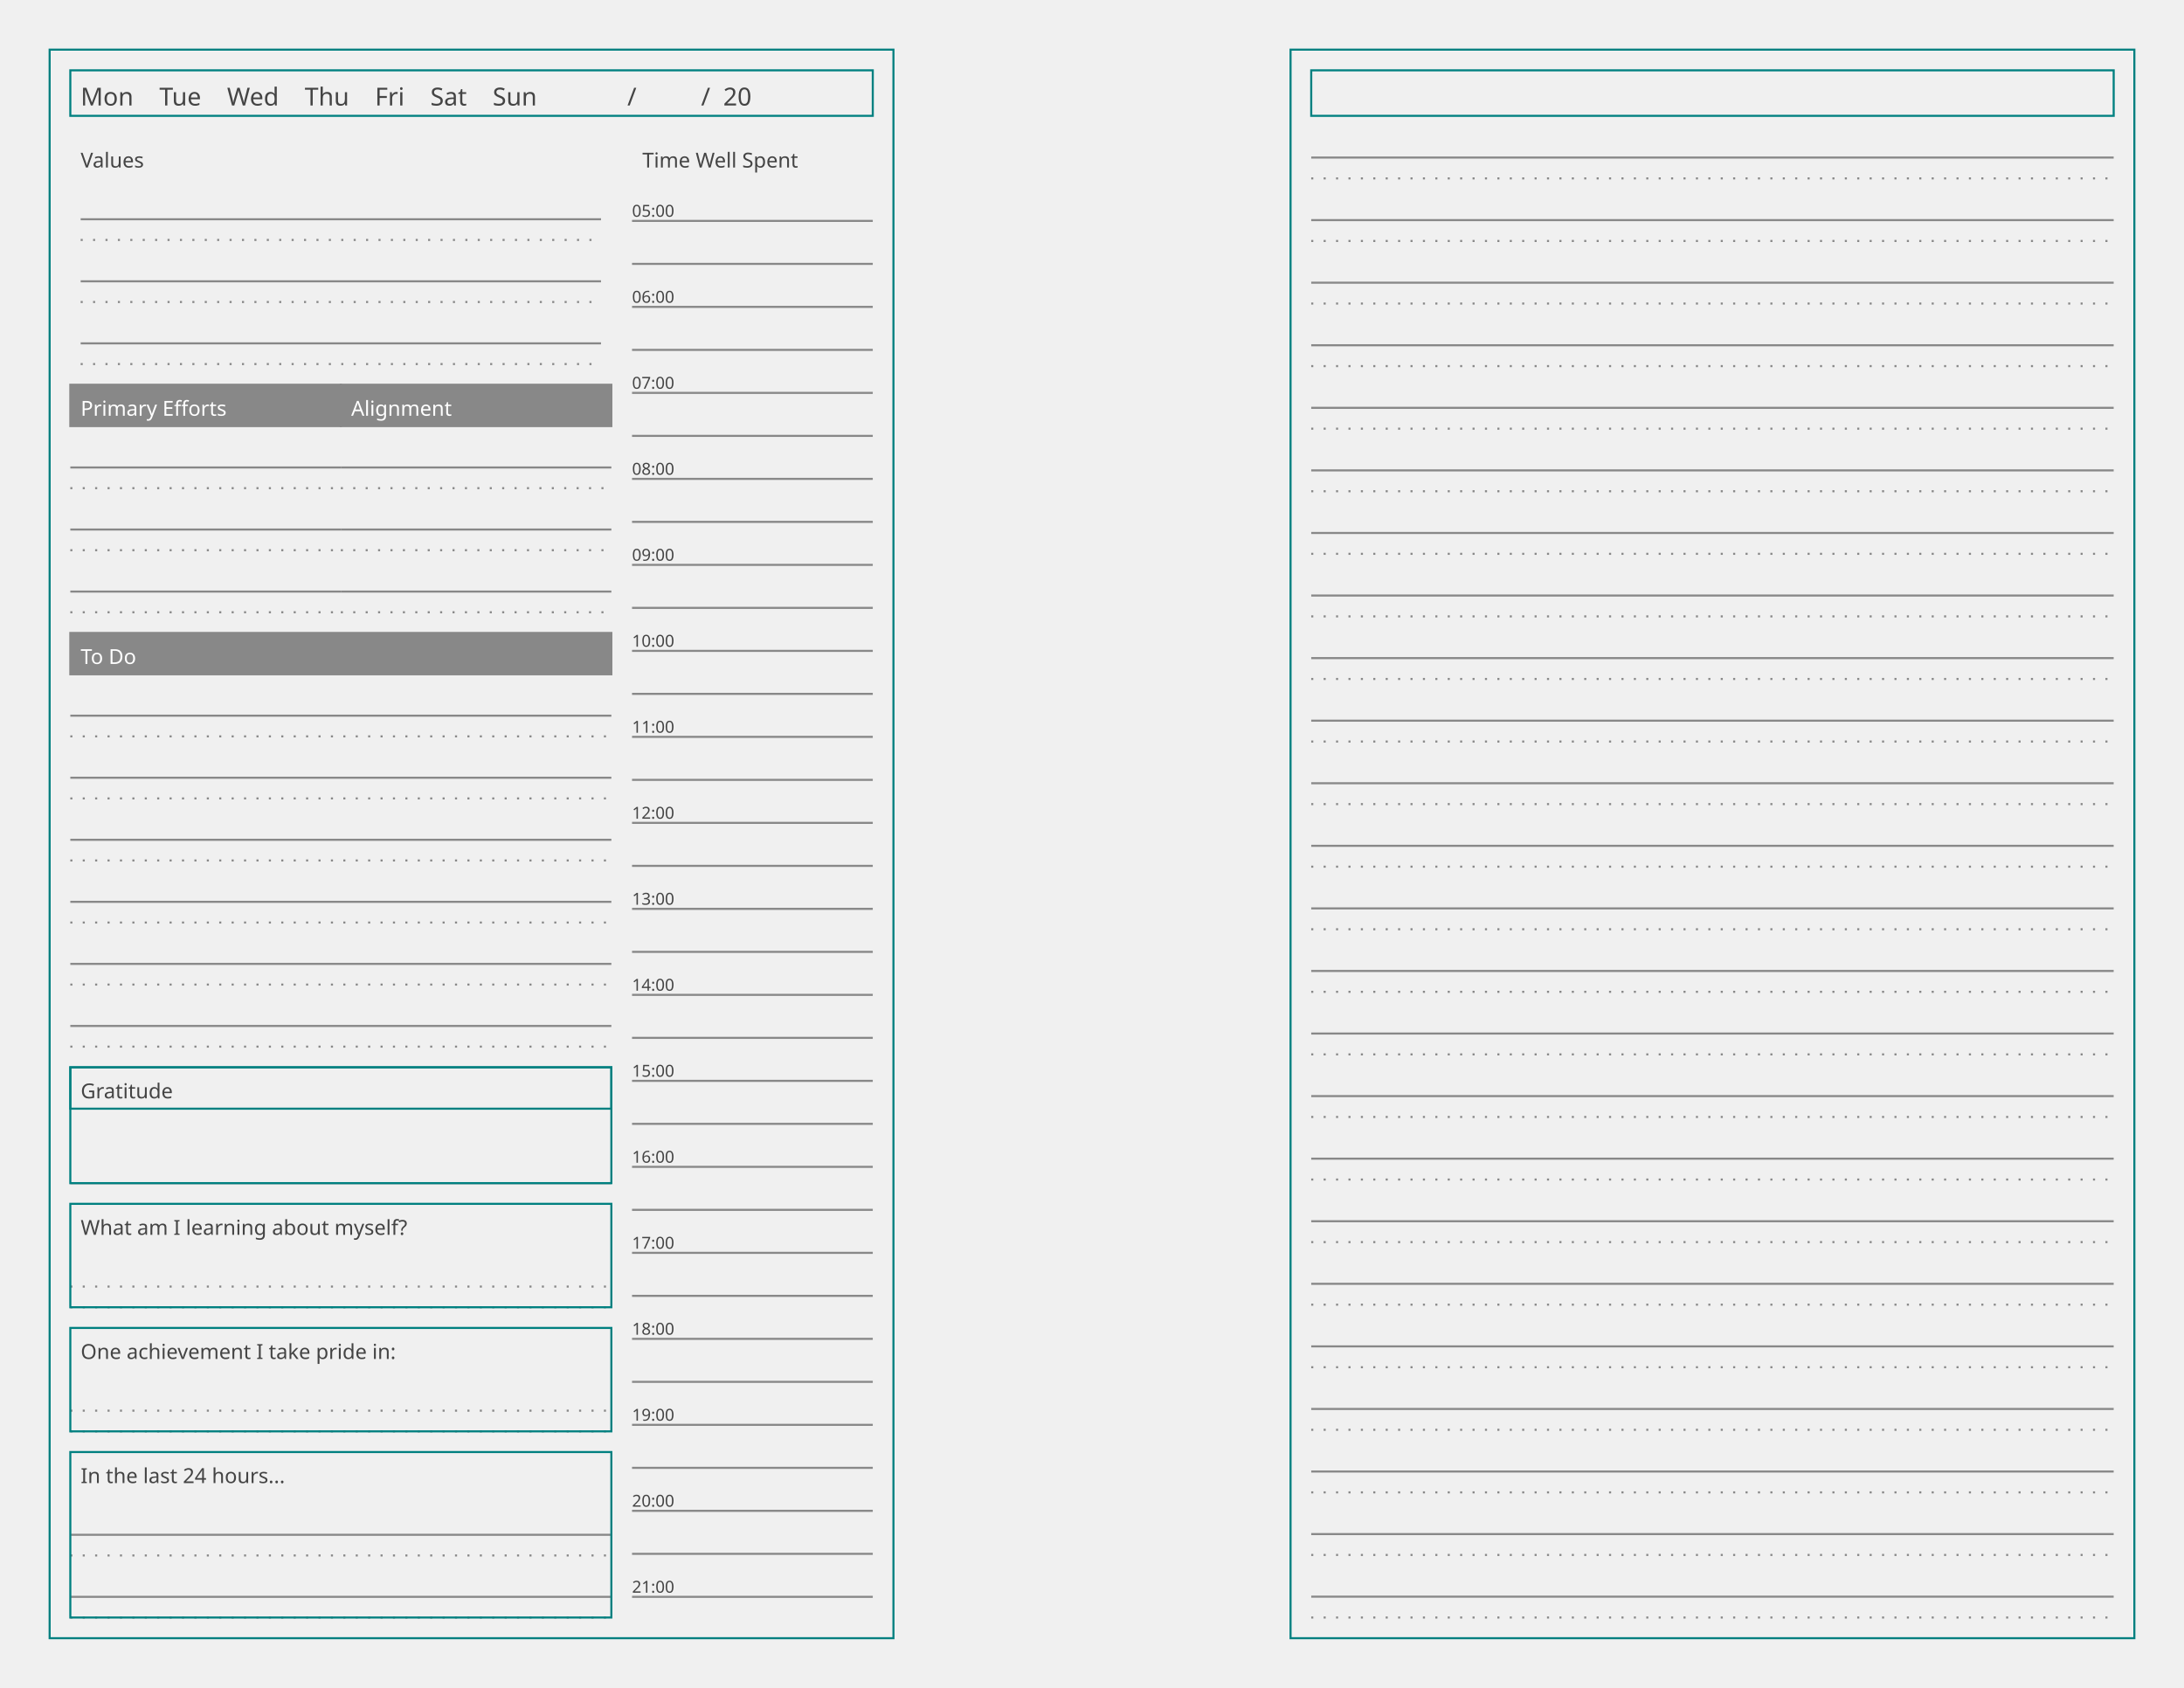
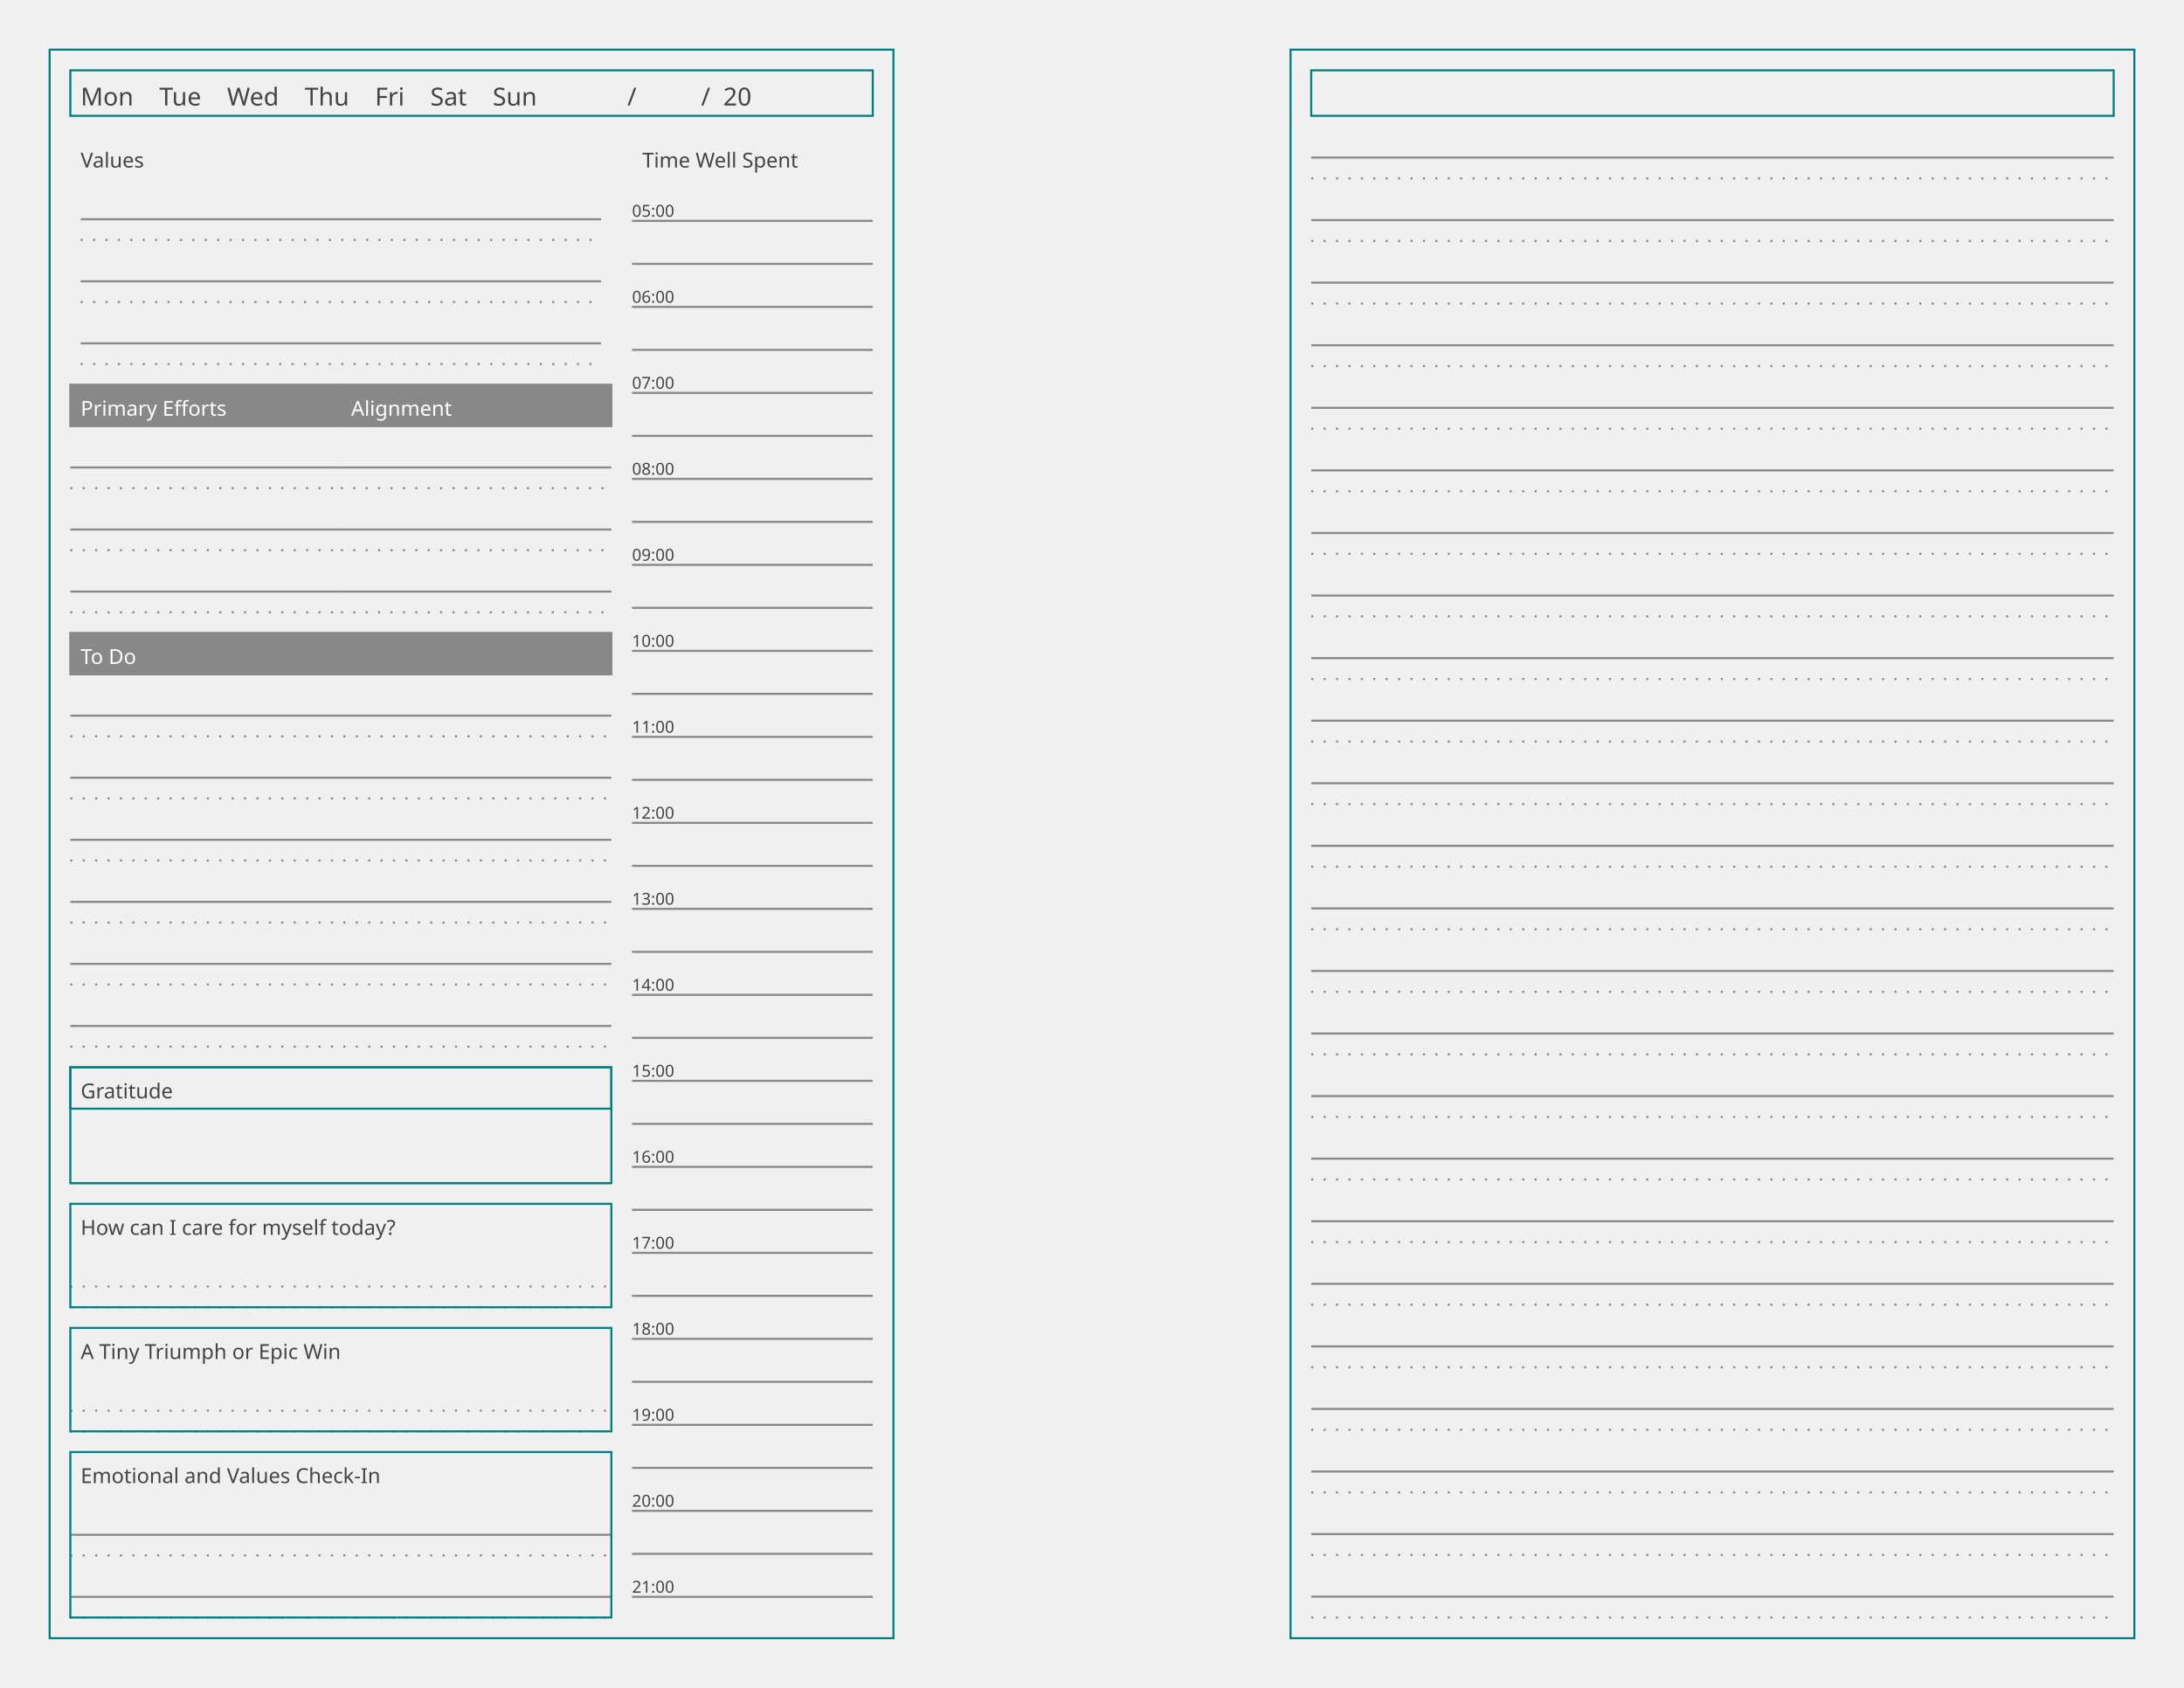
<svg xmlns="http://www.w3.org/2000/svg" baseProfile="tiny" height="8.5in" version="1.2" width="11in">
  <defs />
  <g transform="translate(24.0, 24.0)">
    <rect fill="none" height="768.0" stroke="#008080" width="408.0" x="0" y="0" />
    <g transform="translate(10, 10)">
      <rect fill="none" height="22" stroke="#008080" stroke-width="1" width="388.0" x="0" y="0" />
      <text alignment-baseline="text-after-edge" fill="#444444" font-family="Trebuchet MS" font-size="12" text-anchor="start" transform="translate(5,17)">Mon    Tue    Wed    Thu    Fri    Sat    Sun              /          /  20          </text>
    </g>
    <g transform="translate(10, 32)">
      <g transform="translate(0,10)">
        <g>
          <g transform="translate(0,0)">
            <text alignment-baseline="text-after-edge" fill="#444444" font-family="Ubuntu Mono" font-size="10" text-anchor="start" transform="translate(5,15)">Values</text>
          </g>
          <g transform="translate(0,20)">
            <g>
              <line stroke="#888888" stroke-dasharray="1,5" stroke-width="1" transform="translate(5,30.0)" x1="0" x2="251.6" y1="0" y2="0" />
              <line stroke="#888888" stroke-dasharray="1,5" stroke-width="1" transform="translate(5,60.0)" x1="0" x2="251.6" y1="0" y2="0" />
              <line stroke="#888888" stroke-dasharray="1,5" stroke-width="1" transform="translate(5,90.0)" x1="0" x2="251.6" y1="0" y2="0" />
            </g>
            <g>
              <line stroke="#888888" stroke-dasharray="1,0" stroke-width="1" transform="translate(5,20.0)" x1="0" x2="251.6" y1="0" y2="0" />
              <line stroke="#888888" stroke-dasharray="1,0" stroke-width="1" transform="translate(5,50.0)" x1="0" x2="251.6" y1="0" y2="0" />
              <line stroke="#888888" stroke-dasharray="1,0" stroke-width="1" transform="translate(5,80.0)" x1="0" x2="251.6" y1="0" y2="0" />
            </g>
          </g>
        </g>
      </g>
      <g transform="translate(0,130)">
        <g>
          <g transform="translate(0,0)">
            <g>
              <g transform="translate(0,0)">
                <rect fill="#888888" height="20" stroke="#888888" stroke-width="1" width="130.8" x="0" y="0" />
                <text alignment-baseline="text-after-edge" fill="#ffffff" font-family="Trebuchet MS" font-size="10" text-anchor="start" transform="translate(5,15)">Primary Efforts</text>
              </g>
              <g transform="translate(0,20)">
                <g>
                  <line stroke="#888888" stroke-dasharray="1,5" stroke-width="1" transform="translate(0,30.0)" x1="0" x2="130.8" y1="0" y2="0" />
                  <line stroke="#888888" stroke-dasharray="1,5" stroke-width="1" transform="translate(0,60.0)" x1="0" x2="130.8" y1="0" y2="0" />
                  <line stroke="#888888" stroke-dasharray="1,5" stroke-width="1" transform="translate(0,90.0)" x1="0" x2="130.8" y1="0" y2="0" />
                </g>
                <g>
                  <line stroke="#888888" stroke-dasharray="1,0" stroke-width="1" transform="translate(0,20.0)" x1="0" x2="130.8" y1="0" y2="0" />
                  <line stroke="#888888" stroke-dasharray="1,0" stroke-width="1" transform="translate(0,50.0)" x1="0" x2="130.8" y1="0" y2="0" />
                  <line stroke="#888888" stroke-dasharray="1,0" stroke-width="1" transform="translate(0,80.0)" x1="0" x2="130.8" y1="0" y2="0" />
                </g>
              </g>
            </g>
          </g>
          <g transform="translate(130.8,0)">
            <g>
              <g transform="translate(0,0)">
                <rect fill="#888888" height="20" stroke="#888888" stroke-width="1" width="130.8" x="0" y="0" />
                <text alignment-baseline="text-after-edge" fill="#ffffff" font-family="Trebuchet MS" font-size="10" text-anchor="start" transform="translate(5,15)">Alignment</text>
              </g>
              <g transform="translate(0,20)">
                <g>
                  <line stroke="#888888" stroke-dasharray="1,5" stroke-width="1" transform="translate(0,30.0)" x1="0" x2="130.8" y1="0" y2="0" />
                  <line stroke="#888888" stroke-dasharray="1,5" stroke-width="1" transform="translate(0,60.0)" x1="0" x2="130.8" y1="0" y2="0" />
                  <line stroke="#888888" stroke-dasharray="1,5" stroke-width="1" transform="translate(0,90.0)" x1="0" x2="130.8" y1="0" y2="0" />
                </g>
                <g>
                  <line stroke="#888888" stroke-dasharray="1,0" stroke-width="1" transform="translate(0,20.0)" x1="0" x2="130.8" y1="0" y2="0" />
                  <line stroke="#888888" stroke-dasharray="1,0" stroke-width="1" transform="translate(0,50.0)" x1="0" x2="130.8" y1="0" y2="0" />
                  <line stroke="#888888" stroke-dasharray="1,0" stroke-width="1" transform="translate(0,80.0)" x1="0" x2="130.8" y1="0" y2="0" />
                </g>
              </g>
            </g>
          </g>
        </g>
      </g>
      <g transform="translate(0,250)">
        <g>
          <g transform="translate(0,0)">
            <rect fill="#888888" height="20" stroke="#888888" stroke-width="1" width="261.6" x="0" y="0" />
            <text alignment-baseline="text-after-edge" fill="#ffffff" font-family="Ubuntu Mono" font-size="10" text-anchor="start" transform="translate(5,15)">To Do</text>
          </g>
          <g transform="translate(0,20)">
            <g>
              <line stroke="#888888" stroke-dasharray="1,5" stroke-width="1" transform="translate(0,30.0)" x1="0" x2="261.6" y1="0" y2="0" />
              <line stroke="#888888" stroke-dasharray="1,5" stroke-width="1" transform="translate(0,60.0)" x1="0" x2="261.6" y1="0" y2="0" />
              <line stroke="#888888" stroke-dasharray="1,5" stroke-width="1" transform="translate(0,90.0)" x1="0" x2="261.6" y1="0" y2="0" />
              <line stroke="#888888" stroke-dasharray="1,5" stroke-width="1" transform="translate(0,120.0)" x1="0" x2="261.6" y1="0" y2="0" />
              <line stroke="#888888" stroke-dasharray="1,5" stroke-width="1" transform="translate(0,150.0)" x1="0" x2="261.6" y1="0" y2="0" />
              <line stroke="#888888" stroke-dasharray="1,5" stroke-width="1" transform="translate(0,180.0)" x1="0" x2="261.6" y1="0" y2="0" />
            </g>
            <g>
              <line stroke="#888888" stroke-dasharray="1,0" stroke-width="1" transform="translate(0,20.0)" x1="0" x2="261.6" y1="0" y2="0" />
              <line stroke="#888888" stroke-dasharray="1,0" stroke-width="1" transform="translate(0,50.0)" x1="0" x2="261.6" y1="0" y2="0" />
              <line stroke="#888888" stroke-dasharray="1,0" stroke-width="1" transform="translate(0,80.0)" x1="0" x2="261.6" y1="0" y2="0" />
              <line stroke="#888888" stroke-dasharray="1,0" stroke-width="1" transform="translate(0,110.0)" x1="0" x2="261.6" y1="0" y2="0" />
              <line stroke="#888888" stroke-dasharray="1,0" stroke-width="1" transform="translate(0,140.0)" x1="0" x2="261.6" y1="0" y2="0" />
              <line stroke="#888888" stroke-dasharray="1,0" stroke-width="1" transform="translate(0,170.0)" x1="0" x2="261.6" y1="0" y2="0" />
            </g>
          </g>
        </g>
      </g>
      <g transform="translate(0,460)">
        <g>
          <g transform="translate(0,0)">
            <rect fill="none" height="20" stroke="#008080" stroke-width="1" width="261.6" x="0" y="0" />
            <text alignment-baseline="text-after-edge" fill="#444444" font-family="Trebuchet MS" font-size="10" text-anchor="start" transform="translate(5,15)">Gratitude</text>
          </g>
          <g transform="translate(0,20)">
            <line stroke="#888888" stroke-dasharray="1,0" stroke-width="1" transform="translate(0,36.0)" x1="0" x2="261.6" y1="0" y2="0" />
          </g>
        </g>
        <rect fill="none" height="56.0" stroke="#008080" stroke-width="1" width="261.6" x="0" y="0" />
      </g>
      <g transform="translate(0,526.0)">
        <g>
          <g transform="translate(0,0)">
-             <text alignment-baseline="text-after-edge" fill="#444444" font-family="Ubuntu Mono" font-size="10" text-anchor="start" transform="translate(5,15)">What am I learning about myself?</text>
+             <text alignment-baseline="text-after-edge" fill="#444444" font-family="Ubuntu Mono" font-size="10" text-anchor="start" transform="translate(5,15)">How can I care for myself today?</text>
          </g>
          <g transform="translate(0,20)">
            <g>
              <line stroke="#888888" stroke-dasharray="1,5" stroke-width="1" transform="translate(0,30.0)" x1="0" x2="261.6" y1="0" y2="0" />
            </g>
            <g>
              <line stroke="#888888" stroke-dasharray="1,5" stroke-width="1" transform="translate(0,20.0)" x1="0" x2="261.6" y1="0" y2="0" />
            </g>
          </g>
        </g>
        <rect fill="none" height="50" stroke="#008080" stroke-width="1" width="261.6" x="0" y="0" />
      </g>
      <g transform="translate(0,586.0)">
        <g>
          <g transform="translate(0,0)">
-             <text alignment-baseline="text-after-edge" fill="#444444" font-family="Ubuntu Mono" font-size="10" text-anchor="start" transform="translate(5,15)">One achievement I take pride in:</text>
+             <text alignment-baseline="text-after-edge" fill="#444444" font-family="Ubuntu Mono" font-size="10" text-anchor="start" transform="translate(5,15)">A Tiny Triumph or Epic Win</text>
          </g>
          <g transform="translate(0,20)">
            <g>
              <line stroke="#888888" stroke-dasharray="1,5" stroke-width="1" transform="translate(0,30.0)" x1="0" x2="261.6" y1="0" y2="0" />
            </g>
            <g>
              <line stroke="#888888" stroke-dasharray="1,5" stroke-width="1" transform="translate(0,20.0)" x1="0" x2="261.6" y1="0" y2="0" />
            </g>
          </g>
        </g>
        <rect fill="none" height="50" stroke="#008080" stroke-width="1" width="261.6" x="0" y="0" />
      </g>
      <g transform="translate(0,646.0)">
        <g>
          <g transform="translate(0,0)">
-             <text alignment-baseline="text-after-edge" fill="#444444" font-family="Ubuntu Mono" font-size="10" text-anchor="start" transform="translate(5,15)">In the last 24 hours...</text>
+             <text alignment-baseline="text-after-edge" fill="#444444" font-family="Ubuntu Mono" font-size="10" text-anchor="start" transform="translate(5,15)">Emotional and Values Check-In</text>
          </g>
          <g transform="translate(0,20)">
            <g>
              <line stroke="#888888" stroke-dasharray="1,5" stroke-width="1" transform="translate(0,30.0)" x1="0" x2="261.6" y1="0" y2="0" />
              <line stroke="#888888" stroke-dasharray="1,5" stroke-width="1" transform="translate(0,60.0)" x1="0" x2="261.6" y1="0" y2="0" />
            </g>
            <g>
              <line stroke="#888888" stroke-dasharray="1,0" stroke-width="1" transform="translate(0,20.0)" x1="0" x2="261.6" y1="0" y2="0" />
              <line stroke="#888888" stroke-dasharray="1,0" stroke-width="1" transform="translate(0,50.0)" x1="0" x2="261.6" y1="0" y2="0" />
            </g>
          </g>
        </g>
        <rect fill="none" height="80" stroke="#008080" stroke-width="1" width="261.6" x="0" y="0" />
      </g>
    </g>
    <g transform="translate(281.6,32)">
      <g>
        <rect fill="none" height="20" stroke="none" width="116.4" x="0" y="10" />
        <text alignment-baseline="text-after-edge" fill="#444444" font-family="Ubuntu Mono" font-size="10" text-anchor="start" x="5" y="25">Time Well Spent</text>
      </g>
      <g>
        <text alignment-baseline="text-after-edge" fill="#444444" font-family="Ubuntu Mono" font-size="8" text-anchor="start" x="0" y="48.788">05:00</text>
        <line stroke="#888888" x1="0" x2="116.4" y1="50.788" y2="50.788" />
        <line stroke="#888888" x1="0" x2="116.4" y1="71.576" y2="71.576" />
        <text alignment-baseline="text-after-edge" fill="#444444" font-family="Ubuntu Mono" font-size="8" text-anchor="start" x="0" y="90.364">06:00</text>
        <line stroke="#888888" x1="0" x2="116.4" y1="92.364" y2="92.364" />
        <line stroke="#888888" x1="0" x2="116.4" y1="113.152" y2="113.152" />
        <text alignment-baseline="text-after-edge" fill="#444444" font-family="Ubuntu Mono" font-size="8" text-anchor="start" x="0" y="131.939">07:00</text>
        <line stroke="#888888" x1="0" x2="116.4" y1="133.939" y2="133.939" />
        <line stroke="#888888" x1="0" x2="116.4" y1="154.727" y2="154.727" />
        <text alignment-baseline="text-after-edge" fill="#444444" font-family="Ubuntu Mono" font-size="8" text-anchor="start" x="0" y="173.515">08:00</text>
        <line stroke="#888888" x1="0" x2="116.4" y1="175.515" y2="175.515" />
        <line stroke="#888888" x1="0" x2="116.4" y1="196.303" y2="196.303" />
        <text alignment-baseline="text-after-edge" fill="#444444" font-family="Ubuntu Mono" font-size="8" text-anchor="start" x="0" y="215.091">09:00</text>
        <line stroke="#888888" x1="0" x2="116.4" y1="217.091" y2="217.091" />
        <line stroke="#888888" x1="0" x2="116.4" y1="237.879" y2="237.879" />
        <text alignment-baseline="text-after-edge" fill="#444444" font-family="Ubuntu Mono" font-size="8" text-anchor="start" x="0" y="256.667">10:00</text>
        <line stroke="#888888" x1="0" x2="116.4" y1="258.667" y2="258.667" />
        <line stroke="#888888" x1="0" x2="116.4" y1="279.455" y2="279.455" />
        <text alignment-baseline="text-after-edge" fill="#444444" font-family="Ubuntu Mono" font-size="8" text-anchor="start" x="0" y="298.242">11:00</text>
        <line stroke="#888888" x1="0" x2="116.4" y1="300.242" y2="300.242" />
        <line stroke="#888888" x1="0" x2="116.4" y1="321.03" y2="321.03" />
        <text alignment-baseline="text-after-edge" fill="#444444" font-family="Ubuntu Mono" font-size="8" text-anchor="start" x="0" y="339.818">12:00</text>
        <line stroke="#888888" x1="0" x2="116.4" y1="341.818" y2="341.818" />
        <line stroke="#888888" x1="0" x2="116.4" y1="362.606" y2="362.606" />
        <text alignment-baseline="text-after-edge" fill="#444444" font-family="Ubuntu Mono" font-size="8" text-anchor="start" x="0" y="381.394">13:00</text>
        <line stroke="#888888" x1="0" x2="116.4" y1="383.394" y2="383.394" />
        <line stroke="#888888" x1="0" x2="116.4" y1="404.182" y2="404.182" />
        <text alignment-baseline="text-after-edge" fill="#444444" font-family="Ubuntu Mono" font-size="8" text-anchor="start" x="0" y="422.97">14:00</text>
        <line stroke="#888888" x1="0" x2="116.4" y1="424.97" y2="424.97" />
        <line stroke="#888888" x1="0" x2="116.4" y1="445.758" y2="445.758" />
        <text alignment-baseline="text-after-edge" fill="#444444" font-family="Ubuntu Mono" font-size="8" text-anchor="start" x="0" y="464.545">15:00</text>
        <line stroke="#888888" x1="0" x2="116.4" y1="466.545" y2="466.545" />
        <line stroke="#888888" x1="0" x2="116.4" y1="487.333" y2="487.333" />
        <text alignment-baseline="text-after-edge" fill="#444444" font-family="Ubuntu Mono" font-size="8" text-anchor="start" x="0" y="506.121">16:00</text>
        <line stroke="#888888" x1="0" x2="116.4" y1="508.121" y2="508.121" />
        <line stroke="#888888" x1="0" x2="116.4" y1="528.909" y2="528.909" />
        <text alignment-baseline="text-after-edge" fill="#444444" font-family="Ubuntu Mono" font-size="8" text-anchor="start" x="0" y="547.697">17:00</text>
        <line stroke="#888888" x1="0" x2="116.4" y1="549.697" y2="549.697" />
        <line stroke="#888888" x1="0" x2="116.4" y1="570.485" y2="570.485" />
        <text alignment-baseline="text-after-edge" fill="#444444" font-family="Ubuntu Mono" font-size="8" text-anchor="start" x="0" y="589.273">18:00</text>
        <line stroke="#888888" x1="0" x2="116.4" y1="591.273" y2="591.273" />
        <line stroke="#888888" x1="0" x2="116.4" y1="612.061" y2="612.061" />
        <text alignment-baseline="text-after-edge" fill="#444444" font-family="Ubuntu Mono" font-size="8" text-anchor="start" x="0" y="630.848">19:00</text>
        <line stroke="#888888" x1="0" x2="116.4" y1="632.848" y2="632.848" />
        <line stroke="#888888" x1="0" x2="116.4" y1="653.636" y2="653.636" />
        <text alignment-baseline="text-after-edge" fill="#444444" font-family="Ubuntu Mono" font-size="8" text-anchor="start" x="0" y="672.424">20:00</text>
        <line stroke="#888888" x1="0" x2="116.4" y1="674.424" y2="674.424" />
        <line stroke="#888888" x1="0" x2="116.4" y1="695.212" y2="695.212" />
        <text alignment-baseline="text-after-edge" fill="#444444" font-family="Ubuntu Mono" font-size="8" text-anchor="start" x="0" y="714.0">21:00</text>
        <line stroke="#888888" x1="0" x2="116.4" y1="716.0" y2="716.0" />
      </g>
    </g>
  </g>
  <g transform="translate(624.0, 24.0)">
    <rect fill="none" height="768.0" stroke="#008080" width="408.0" x="0" y="0" />
    <g transform="translate(10, 10)">
      <rect fill="none" height="22" stroke="#008080" stroke-width="1" width="388.0" x="0" y="0" />
      <text alignment-baseline="text-after-edge" fill="#444444" font-family="Trebuchet MS" font-size="12" text-anchor="start" transform="translate(5,17)" />
    </g>
    <g transform="translate(10, 32)">
      <g transform="translate(0,0)">
        <g>
          <line stroke="#888888" stroke-dasharray="1,5" stroke-width="1" transform="translate(0,30.25)" x1="0" x2="388.0" y1="0" y2="0" />
          <line stroke="#888888" stroke-dasharray="1,5" stroke-width="1" transform="translate(0,60.5)" x1="0" x2="388.0" y1="0" y2="0" />
          <line stroke="#888888" stroke-dasharray="1,5" stroke-width="1" transform="translate(0,90.75)" x1="0" x2="388.0" y1="0" y2="0" />
          <line stroke="#888888" stroke-dasharray="1,5" stroke-width="1" transform="translate(0,121.0)" x1="0" x2="388.0" y1="0" y2="0" />
          <line stroke="#888888" stroke-dasharray="1,5" stroke-width="1" transform="translate(0,151.25)" x1="0" x2="388.0" y1="0" y2="0" />
          <line stroke="#888888" stroke-dasharray="1,5" stroke-width="1" transform="translate(0,181.5)" x1="0" x2="388.0" y1="0" y2="0" />
          <line stroke="#888888" stroke-dasharray="1,5" stroke-width="1" transform="translate(0,211.75)" x1="0" x2="388.0" y1="0" y2="0" />
          <line stroke="#888888" stroke-dasharray="1,5" stroke-width="1" transform="translate(0,242.0)" x1="0" x2="388.0" y1="0" y2="0" />
          <line stroke="#888888" stroke-dasharray="1,5" stroke-width="1" transform="translate(0,272.25)" x1="0" x2="388.0" y1="0" y2="0" />
          <line stroke="#888888" stroke-dasharray="1,5" stroke-width="1" transform="translate(0,302.5)" x1="0" x2="388.0" y1="0" y2="0" />
          <line stroke="#888888" stroke-dasharray="1,5" stroke-width="1" transform="translate(0,332.75)" x1="0" x2="388.0" y1="0" y2="0" />
          <line stroke="#888888" stroke-dasharray="1,5" stroke-width="1" transform="translate(0,363.0)" x1="0" x2="388.0" y1="0" y2="0" />
          <line stroke="#888888" stroke-dasharray="1,5" stroke-width="1" transform="translate(0,393.25)" x1="0" x2="388.0" y1="0" y2="0" />
          <line stroke="#888888" stroke-dasharray="1,5" stroke-width="1" transform="translate(0,423.5)" x1="0" x2="388.0" y1="0" y2="0" />
          <line stroke="#888888" stroke-dasharray="1,5" stroke-width="1" transform="translate(0,453.75)" x1="0" x2="388.0" y1="0" y2="0" />
          <line stroke="#888888" stroke-dasharray="1,5" stroke-width="1" transform="translate(0,484.0)" x1="0" x2="388.0" y1="0" y2="0" />
          <line stroke="#888888" stroke-dasharray="1,5" stroke-width="1" transform="translate(0,514.25)" x1="0" x2="388.0" y1="0" y2="0" />
          <line stroke="#888888" stroke-dasharray="1,5" stroke-width="1" transform="translate(0,544.5)" x1="0" x2="388.0" y1="0" y2="0" />
          <line stroke="#888888" stroke-dasharray="1,5" stroke-width="1" transform="translate(0,574.75)" x1="0" x2="388.0" y1="0" y2="0" />
          <line stroke="#888888" stroke-dasharray="1,5" stroke-width="1" transform="translate(0,605.0)" x1="0" x2="388.0" y1="0" y2="0" />
          <line stroke="#888888" stroke-dasharray="1,5" stroke-width="1" transform="translate(0,635.25)" x1="0" x2="388.0" y1="0" y2="0" />
          <line stroke="#888888" stroke-dasharray="1,5" stroke-width="1" transform="translate(0,665.5)" x1="0" x2="388.0" y1="0" y2="0" />
          <line stroke="#888888" stroke-dasharray="1,5" stroke-width="1" transform="translate(0,695.75)" x1="0" x2="388.0" y1="0" y2="0" />
          <line stroke="#888888" stroke-dasharray="1,5" stroke-width="1" transform="translate(0,726.0)" x1="0" x2="388.0" y1="0" y2="0" />
        </g>
        <g>
          <line stroke="#888888" stroke-dasharray="1,0" stroke-width="1" transform="translate(0,20.16667)" x1="0" x2="388.0" y1="0" y2="0" />
          <line stroke="#888888" stroke-dasharray="1,0" stroke-width="1" transform="translate(0,50.41667)" x1="0" x2="388.0" y1="0" y2="0" />
          <line stroke="#888888" stroke-dasharray="1,0" stroke-width="1" transform="translate(0,80.66667)" x1="0" x2="388.0" y1="0" y2="0" />
          <line stroke="#888888" stroke-dasharray="1,0" stroke-width="1" transform="translate(0,110.9167)" x1="0" x2="388.0" y1="0" y2="0" />
          <line stroke="#888888" stroke-dasharray="1,0" stroke-width="1" transform="translate(0,141.1667)" x1="0" x2="388.0" y1="0" y2="0" />
          <line stroke="#888888" stroke-dasharray="1,0" stroke-width="1" transform="translate(0,171.4167)" x1="0" x2="388.0" y1="0" y2="0" />
          <line stroke="#888888" stroke-dasharray="1,0" stroke-width="1" transform="translate(0,201.6667)" x1="0" x2="388.0" y1="0" y2="0" />
          <line stroke="#888888" stroke-dasharray="1,0" stroke-width="1" transform="translate(0,231.9167)" x1="0" x2="388.0" y1="0" y2="0" />
          <line stroke="#888888" stroke-dasharray="1,0" stroke-width="1" transform="translate(0,262.1667)" x1="0" x2="388.0" y1="0" y2="0" />
          <line stroke="#888888" stroke-dasharray="1,0" stroke-width="1" transform="translate(0,292.4167)" x1="0" x2="388.0" y1="0" y2="0" />
          <line stroke="#888888" stroke-dasharray="1,0" stroke-width="1" transform="translate(0,322.6667)" x1="0" x2="388.0" y1="0" y2="0" />
          <line stroke="#888888" stroke-dasharray="1,0" stroke-width="1" transform="translate(0,352.9167)" x1="0" x2="388.0" y1="0" y2="0" />
          <line stroke="#888888" stroke-dasharray="1,0" stroke-width="1" transform="translate(0,383.1667)" x1="0" x2="388.0" y1="0" y2="0" />
          <line stroke="#888888" stroke-dasharray="1,0" stroke-width="1" transform="translate(0,413.4167)" x1="0" x2="388.0" y1="0" y2="0" />
          <line stroke="#888888" stroke-dasharray="1,0" stroke-width="1" transform="translate(0,443.6667)" x1="0" x2="388.0" y1="0" y2="0" />
          <line stroke="#888888" stroke-dasharray="1,0" stroke-width="1" transform="translate(0,473.9167)" x1="0" x2="388.0" y1="0" y2="0" />
          <line stroke="#888888" stroke-dasharray="1,0" stroke-width="1" transform="translate(0,504.1667)" x1="0" x2="388.0" y1="0" y2="0" />
          <line stroke="#888888" stroke-dasharray="1,0" stroke-width="1" transform="translate(0,534.4167)" x1="0" x2="388.0" y1="0" y2="0" />
          <line stroke="#888888" stroke-dasharray="1,0" stroke-width="1" transform="translate(0,564.6667)" x1="0" x2="388.0" y1="0" y2="0" />
          <line stroke="#888888" stroke-dasharray="1,0" stroke-width="1" transform="translate(0,594.9167)" x1="0" x2="388.0" y1="0" y2="0" />
          <line stroke="#888888" stroke-dasharray="1,0" stroke-width="1" transform="translate(0,625.1667)" x1="0" x2="388.0" y1="0" y2="0" />
          <line stroke="#888888" stroke-dasharray="1,0" stroke-width="1" transform="translate(0,655.4167)" x1="0" x2="388.0" y1="0" y2="0" />
          <line stroke="#888888" stroke-dasharray="1,0" stroke-width="1" transform="translate(0,685.6667)" x1="0" x2="388.0" y1="0" y2="0" />
          <line stroke="#888888" stroke-dasharray="1,0" stroke-width="1" transform="translate(0,715.9167)" x1="0" x2="388.0" y1="0" y2="0" />
        </g>
      </g>
    </g>
  </g>
</svg>
